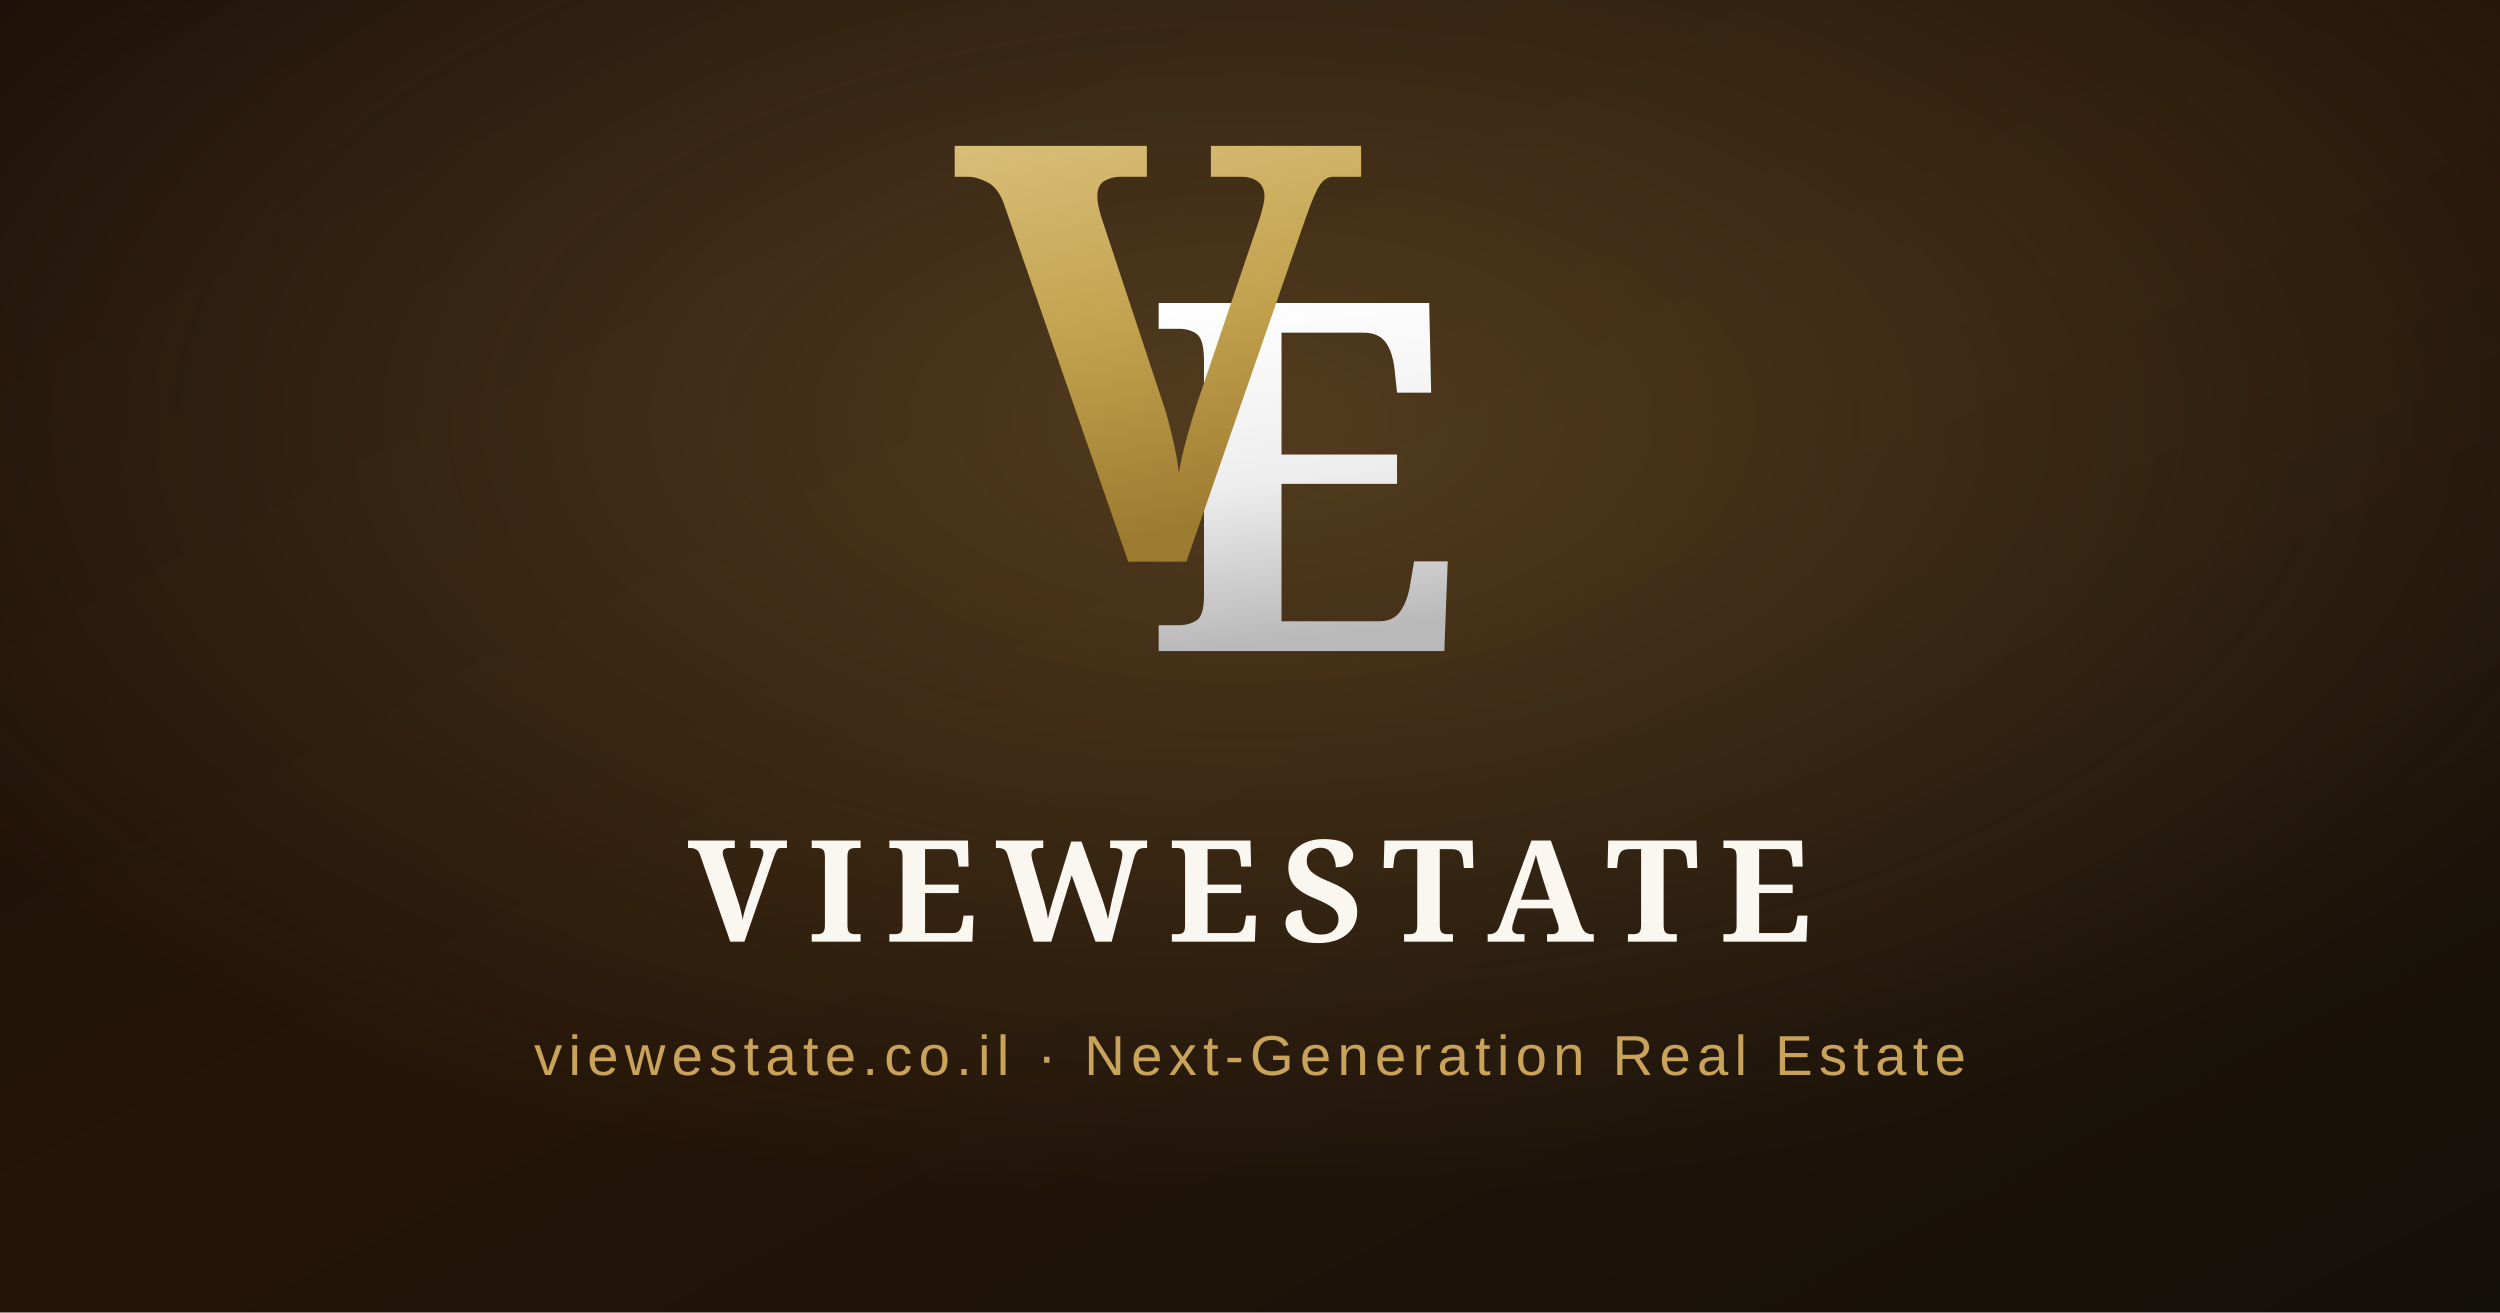
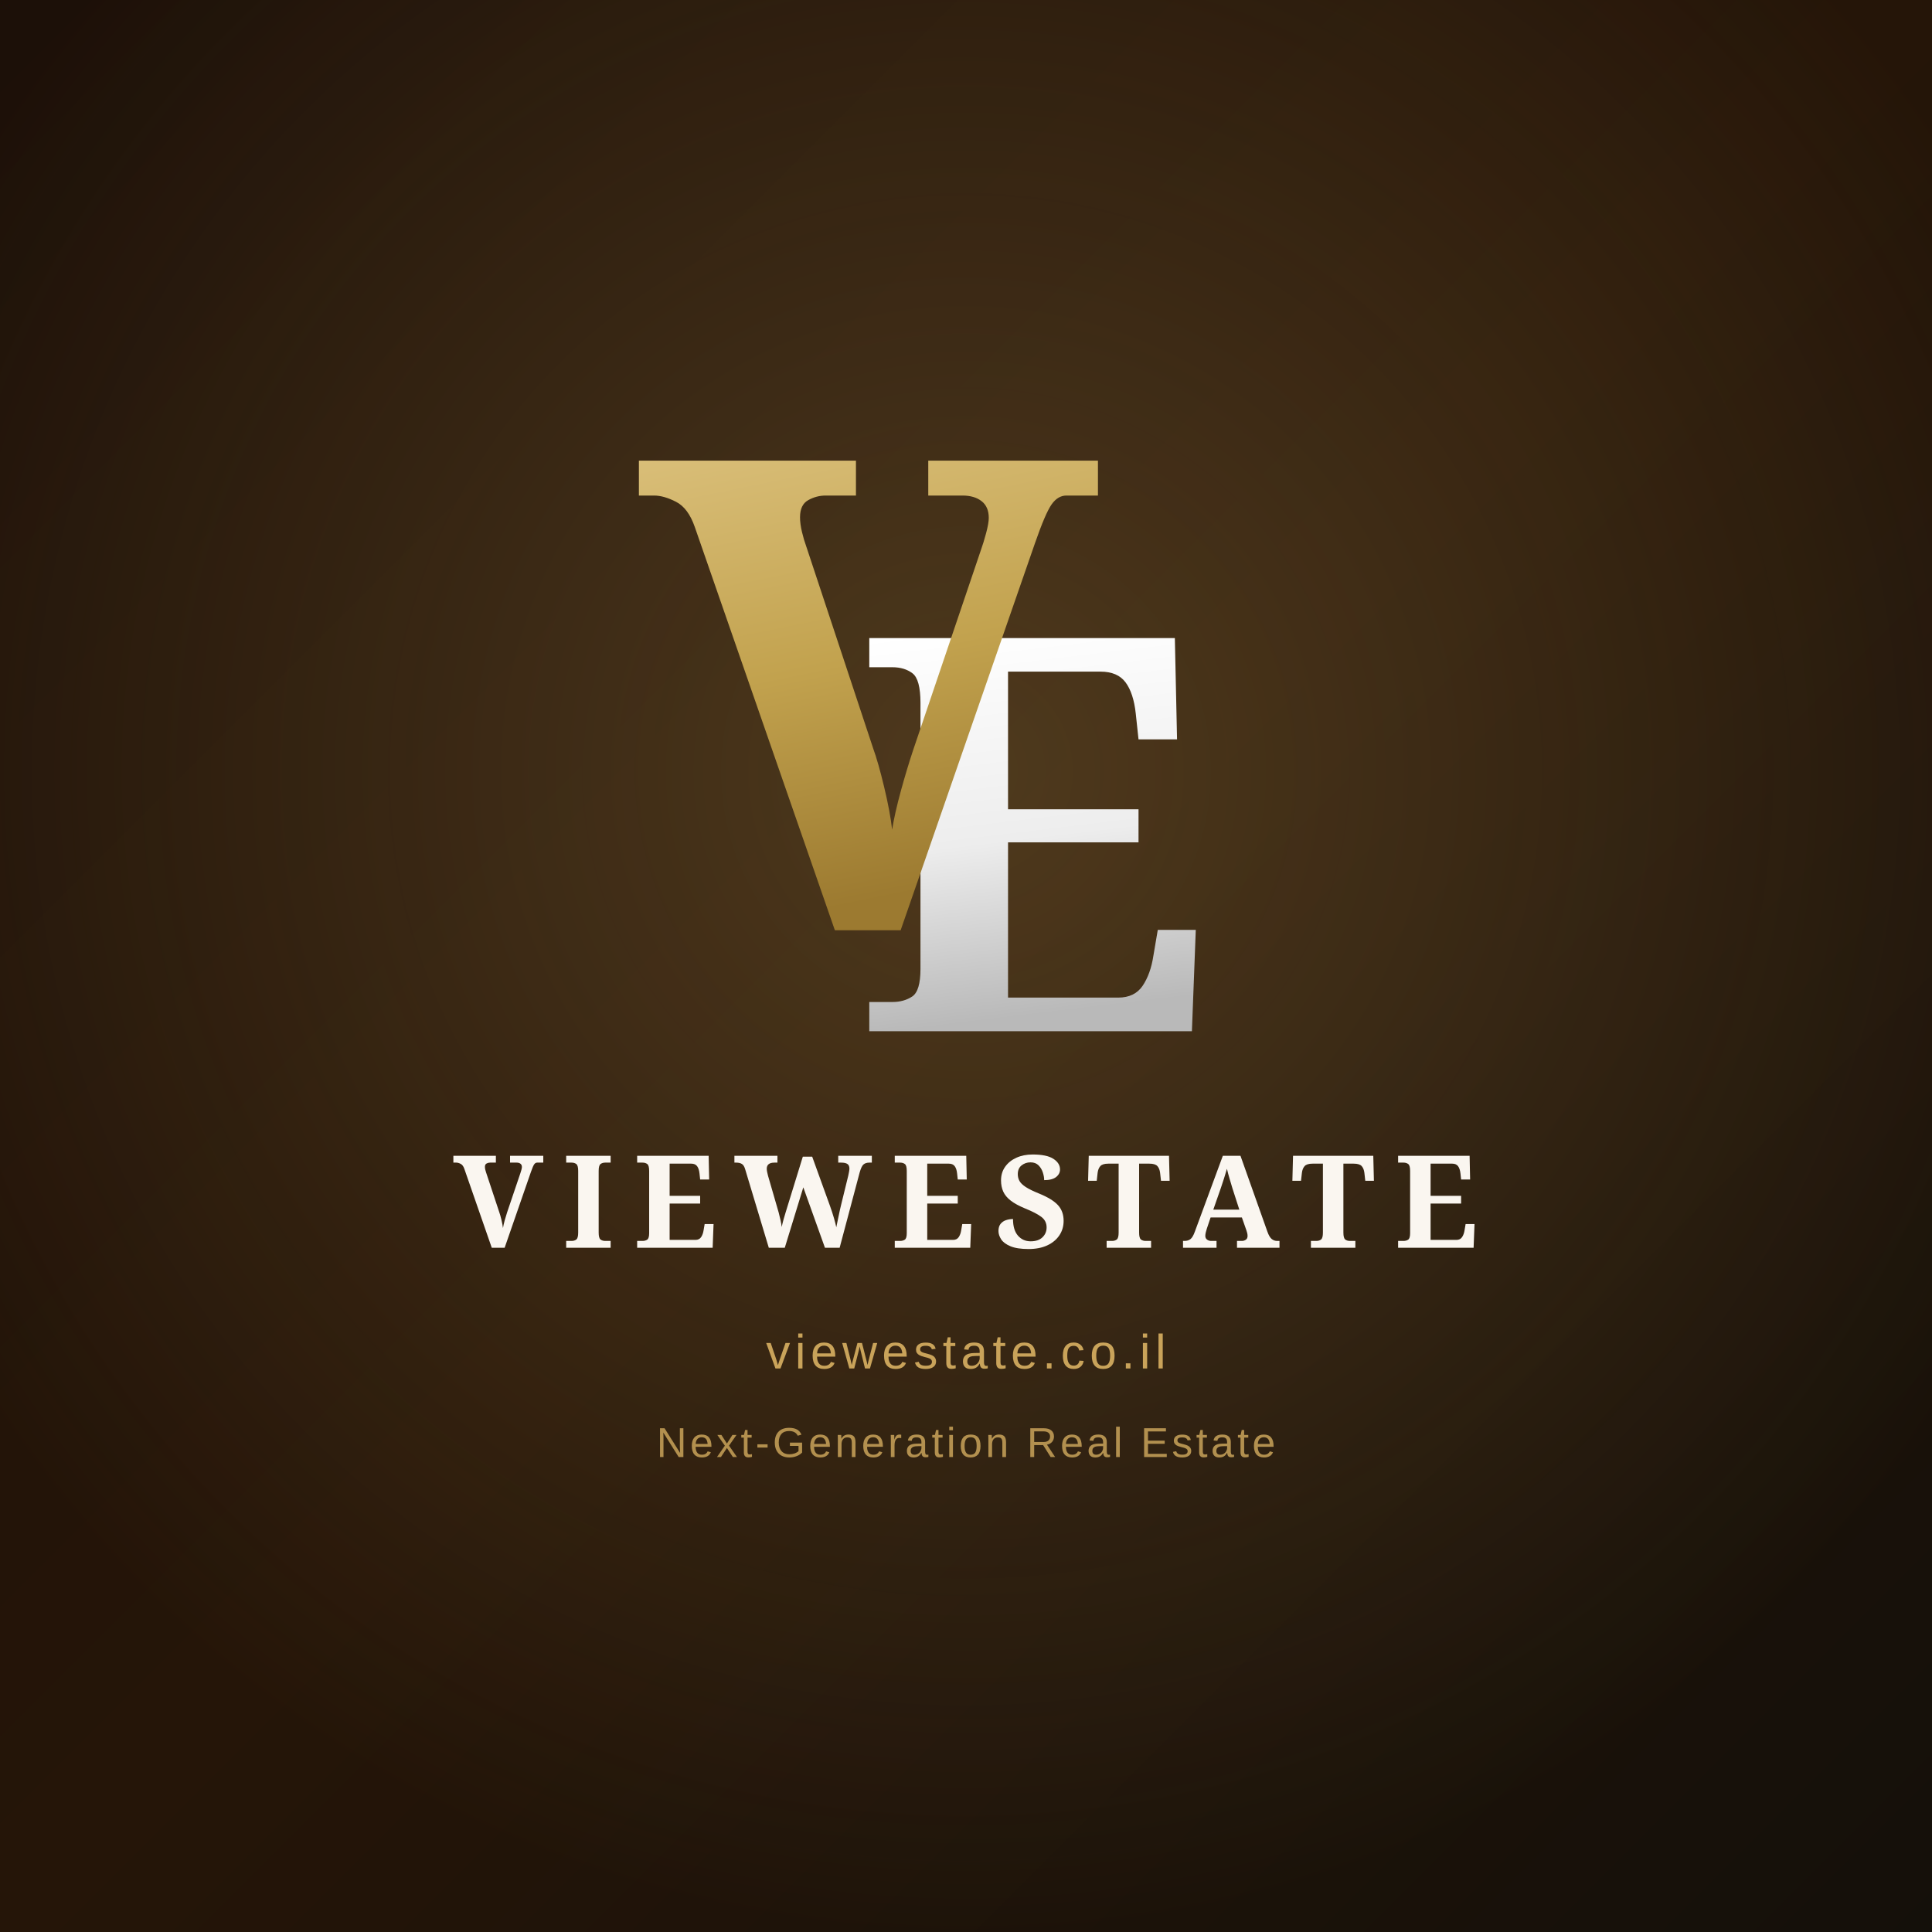
- <svg xmlns="http://www.w3.org/2000/svg" viewBox="0 0 1200 630">
+ <svg xmlns="http://www.w3.org/2000/svg" viewBox="0 0 1200 1200">
  <defs>
    <linearGradient id="bg" x1="0" y1="0" x2="1" y2="1">
      <stop offset="0" stop-color="#1C1008" />
      <stop offset=".5" stop-color="#251508" />
      <stop offset="1" stop-color="#14100A" />
    </linearGradient>
-     <radialGradient id="glow" cx="0.5" cy="0.32" r="0.6">
-       <stop offset="0" stop-color="#C9A35A" stop-opacity="0.28" />
+     <radialGradient id="glow" cx="0.5" cy="0.4" r="0.6">
+       <stop offset="0" stop-color="#C9A35A" stop-opacity="0.26" />
      <stop offset="1" stop-color="#C9A35A" stop-opacity="0" />
    </radialGradient>
    <linearGradient id="gold" x1="0" y1="0" x2="0.2" y2="1">
      <stop offset="0" stop-color="#D9BE78" />
      <stop offset=".5" stop-color="#C2A24E" />
      <stop offset="1" stop-color="#9C7A30" />
    </linearGradient>
    <linearGradient id="silver" x1="0" y1="0" x2="0.1" y2="1">
      <stop offset="0" stop-color="#FFFFFF" />
      <stop offset=".55" stop-color="#EDEDED" />
      <stop offset="1" stop-color="#B9B9B9" />
    </linearGradient>
  </defs>
-   <rect width="1200" height="630" fill="url(#bg)" />
-   <rect width="1200" height="630" fill="url(#glow)" />
-   <g transform="translate(431,46) scale(1.3)">
+   <rect width="1200" height="1200" fill="url(#bg)" />
+   <rect width="1200" height="1200" fill="url(#glow)" />
+   <g transform="translate(357,251) scale(1.9)">
    <text x="150" y="205" text-anchor="middle" font-family="Didot, 'Bodoni 72', Georgia, serif" font-weight="700" font-size="180" fill="url(#silver)">E</text>
    <text x="96" y="172" text-anchor="middle" font-family="Didot, 'Bodoni 72', Georgia, serif" font-weight="700" font-size="215" fill="url(#gold)">V</text>
  </g>
-   <text x="600" y="452" text-anchor="middle" font-family="Didot, 'Bodoni 72', Georgia, serif" font-weight="700" font-size="68" letter-spacing="10" fill="#FAF6F0">VIEWESTATE</text>
-   <text x="600" y="516" text-anchor="middle" font-family="Heebo, Arial, sans-serif" font-weight="500" font-size="27" letter-spacing="3" fill="#C9A35A">viewestate.co.il  ·  Next-Generation Real Estate</text>
+   <text x="600" y="775" text-anchor="middle" font-family="Didot, 'Bodoni 72', Georgia, serif" font-weight="700" font-size="80" letter-spacing="12" fill="#FAF6F0">VIEWESTATE</text>
+   <text x="600" y="850" text-anchor="middle" font-family="Heebo, Arial, sans-serif" font-weight="500" font-size="30" letter-spacing="3" fill="#C9A35A">viewestate.co.il</text>
+   <text x="600" y="905" text-anchor="middle" font-family="Heebo, Arial, sans-serif" font-weight="400" font-size="26" letter-spacing="2" fill="rgba(201,163,90,0.85)">Next-Generation Real Estate</text>
</svg>
